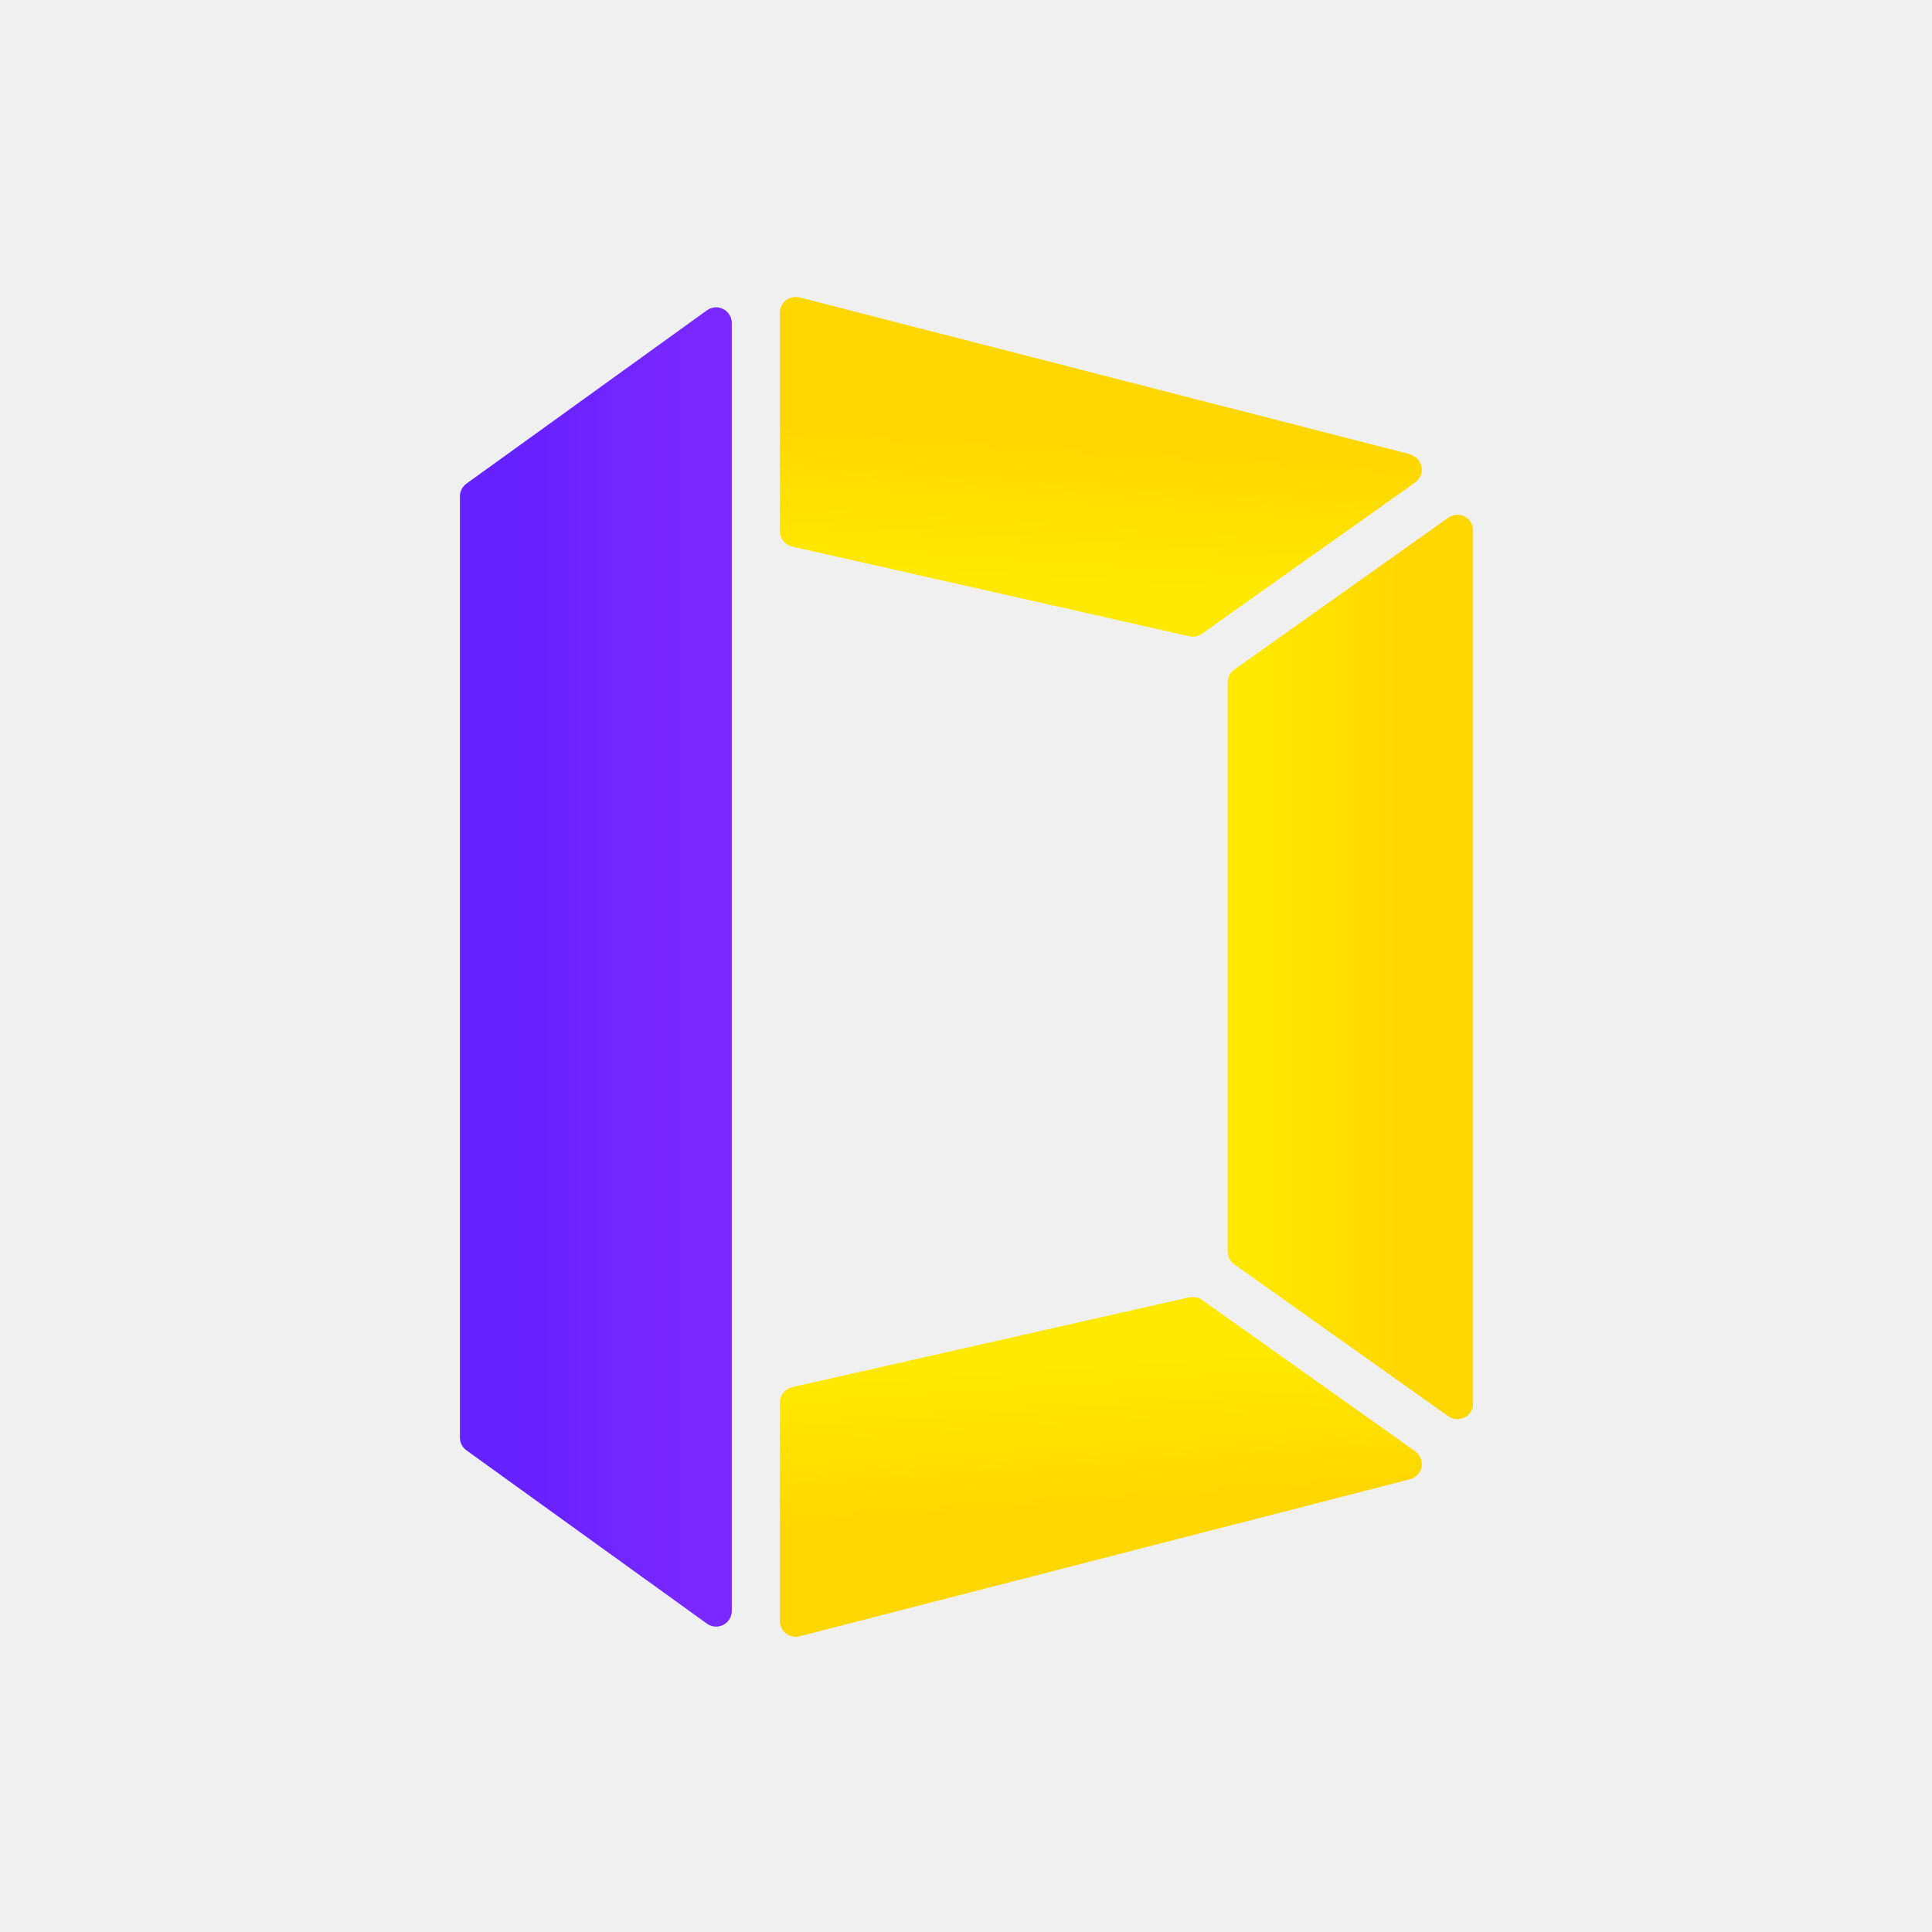
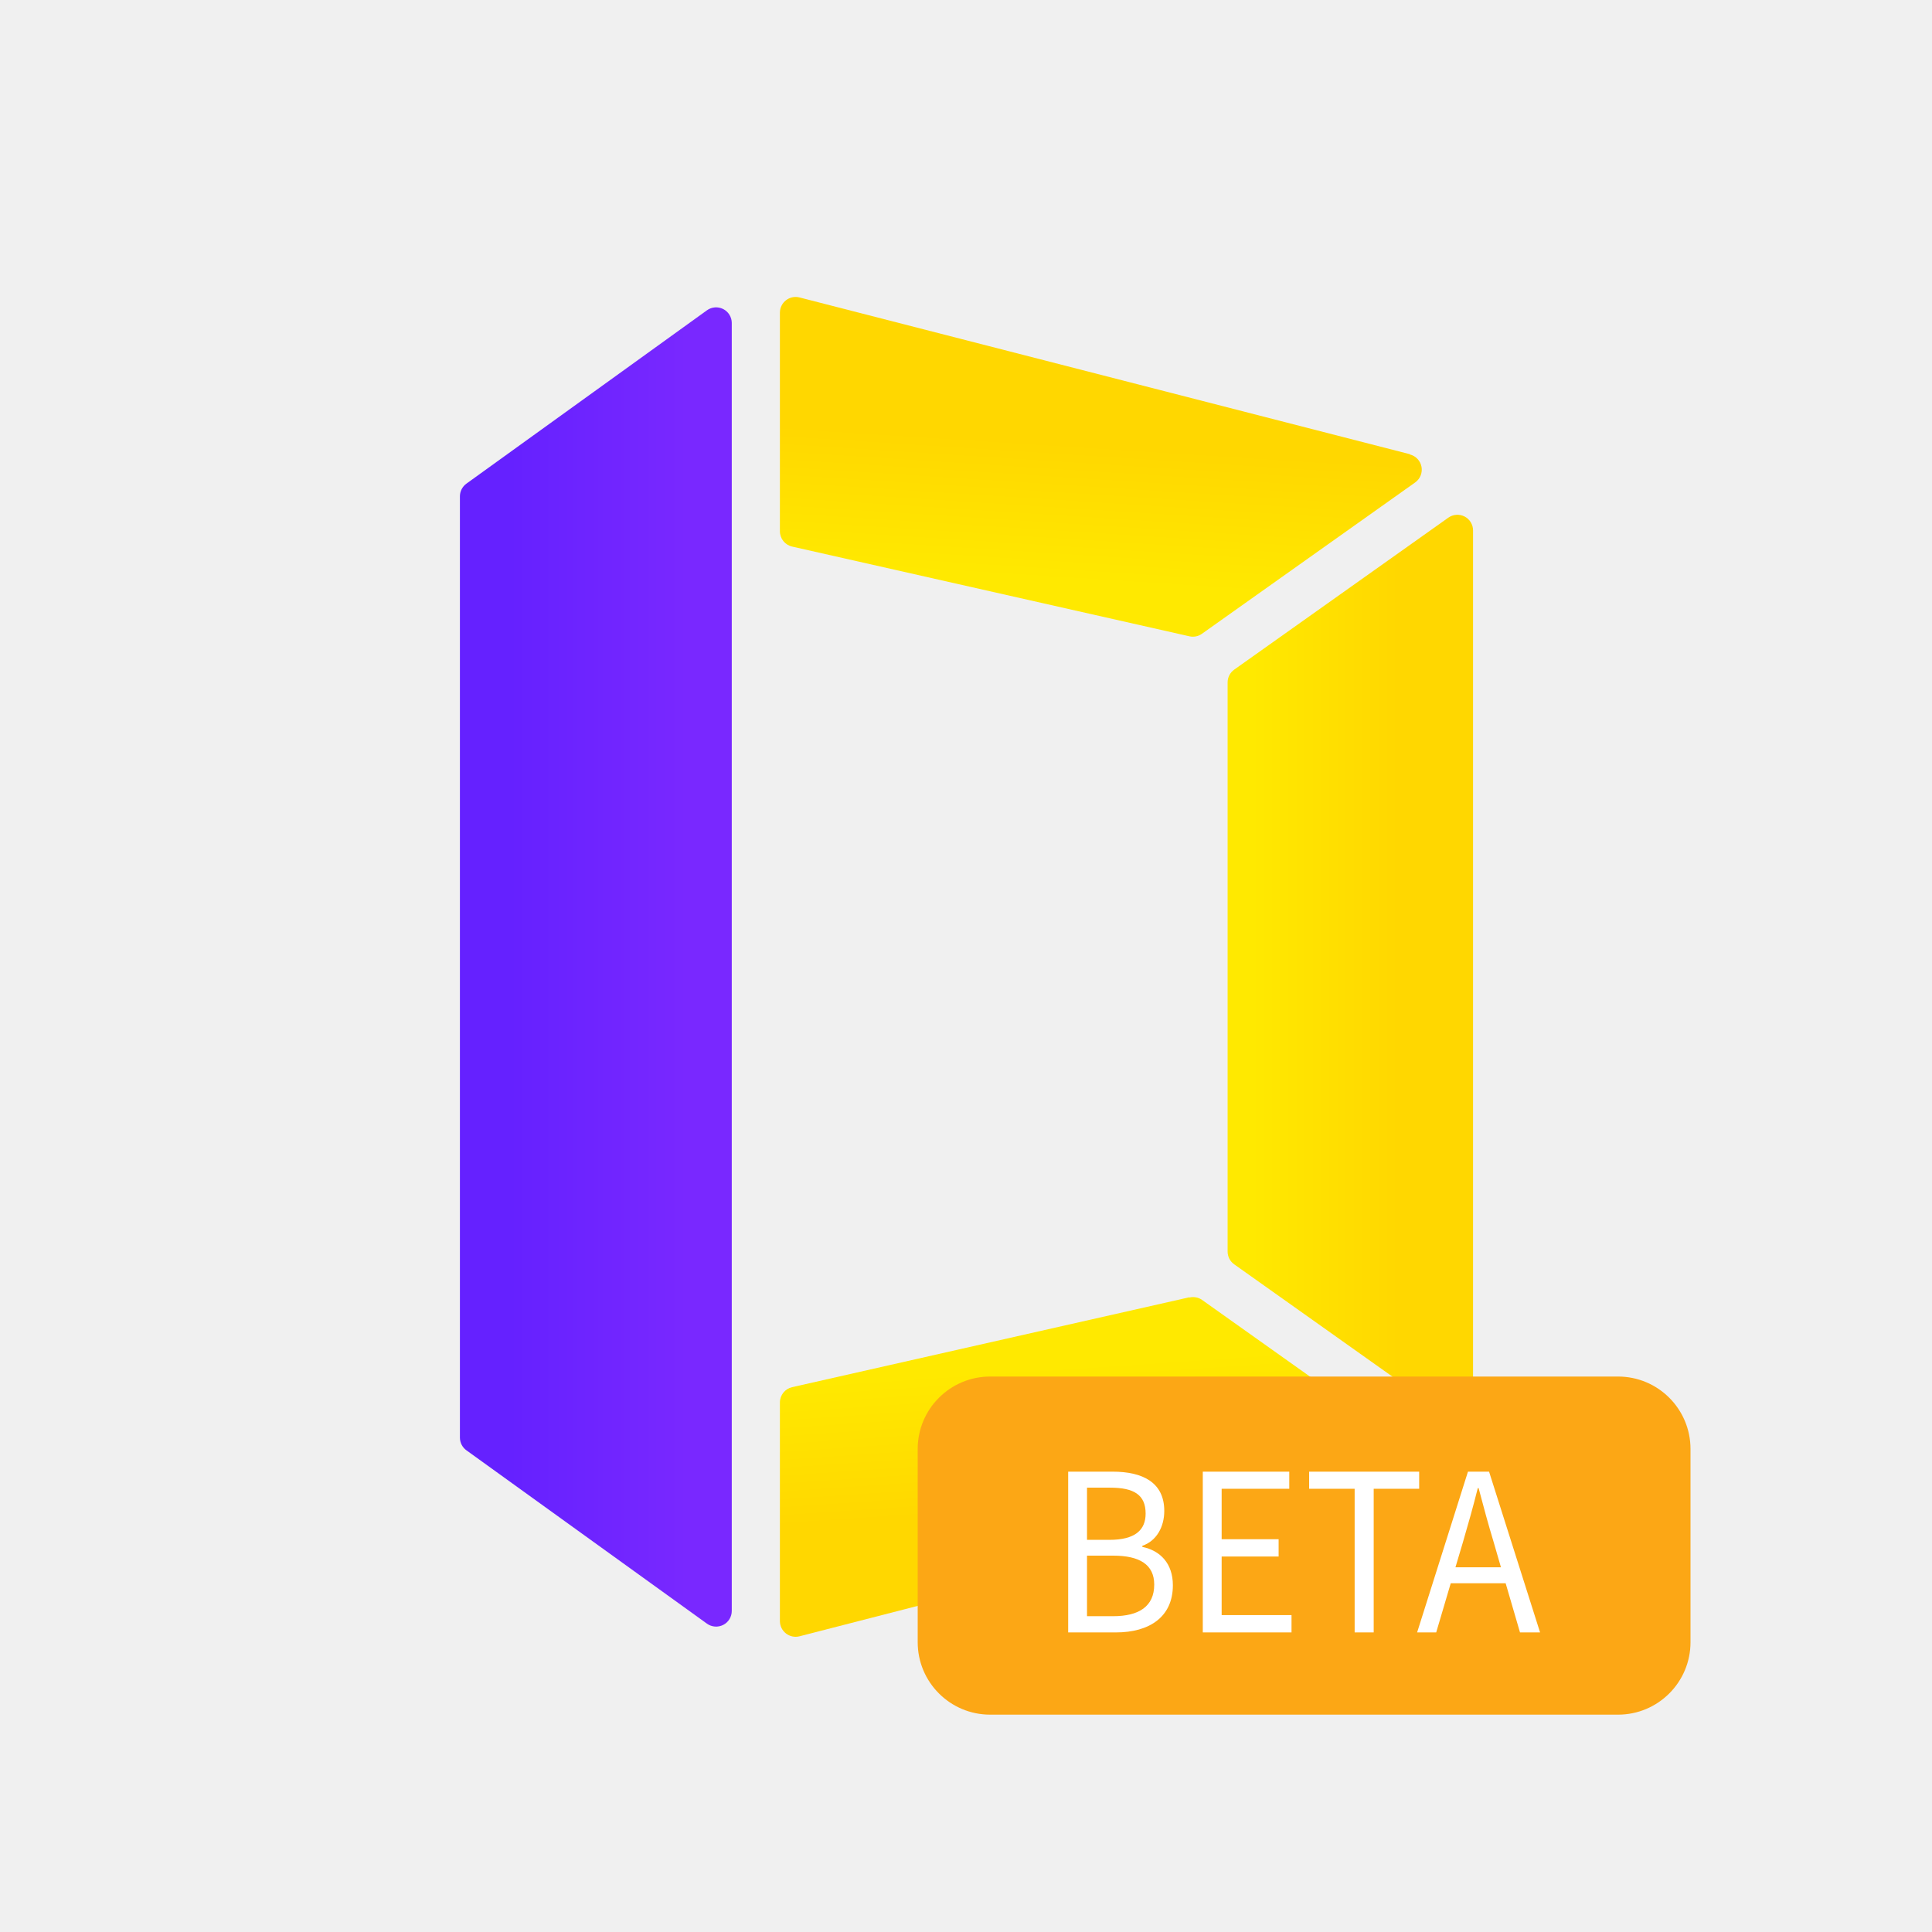
<svg xmlns="http://www.w3.org/2000/svg" fill="none" version="1.1" width="80" height="80" viewBox="0 0 80 80">
  <defs>
    <linearGradient x1="0.011" y1="0.448" x2="0.837" y2="0.448" id="master_svg0_4740_05938">
      <stop offset="20.761%" stop-color="#6521FF" stop-opacity="1" />
      <stop offset="100%" stop-color="#7928FF" stop-opacity="1" />
    </linearGradient>
    <linearGradient x1="0" y1="0.5" x2="1" y2="0.5" id="master_svg1_4643_06320">
      <stop offset="9.73%" stop-color="#FFE900" stop-opacity="1" />
      <stop offset="69.896%" stop-color="#FFD700" stop-opacity="1" />
    </linearGradient>
    <linearGradient x1="0.432" y1="0.9" x2="0.512" y2="0.234" id="master_svg2_4740_05935">
      <stop offset="9.73%" stop-color="#FFE900" stop-opacity="1" />
      <stop offset="69.896%" stop-color="#FFD700" stop-opacity="1" />
    </linearGradient>
    <linearGradient x1="0.292" y1="0.154" x2="0.379" y2="0.838" id="master_svg3_4740_05931">
      <stop offset="9.73%" stop-color="#FFE900" stop-opacity="1" />
      <stop offset="69.896%" stop-color="#FFD700" stop-opacity="1" />
    </linearGradient>
  </defs>
  <g>
    <rect x="0" y="0" width="80" height="80" rx="0" fill="#FFFFFF" fill-opacity="0" />
    <g>
      <g>
        <path d="M30.301,13.369L30.301,66.705C30.301,66.949,30.165,67.172,29.948,67.283C29.731,67.394,29.47,67.374,29.273,67.232L19.313,60.054C19.144,59.932,19.044,59.736,19.044,59.527L19.044,20.554C19.044,20.345,19.144,20.149,19.313,20.027L29.273,12.849C29.469,12.707,29.729,12.687,29.945,12.796C30.162,12.906,30.299,13.127,30.301,13.369Z" fill="url(#master_svg0_4740_05938)" fill-opacity="1" />
      </g>
      <g>
        <path d="M51.107,27.727L59.973,21.435C60.171,21.295,60.43,21.277,60.646,21.388C60.861,21.499,60.996,21.722,60.996,21.964L60.996,58.117C60.996,58.36,60.861,58.582,60.646,58.693C60.43,58.805,60.171,58.786,59.973,58.646L51.107,52.354C50.935,52.233,50.833,52.036,50.833,51.825L50.833,28.256C50.833,28.046,50.935,27.849,51.107,27.727Z" fill="url(#master_svg1_4643_06320)" fill-opacity="1" />
      </g>
      <g>
        <path d="M58.386,18.809L33.104,12.316C32.693,12.213,32.295,12.523,32.294,12.947L32.294,22C32.295,22.303,32.505,22.566,32.801,22.633L49.251,26.348C49.431,26.389,49.619,26.351,49.769,26.244L58.599,19.977C58.805,19.831,58.907,19.579,58.862,19.331C58.816,19.083,58.631,18.884,58.386,18.82L58.386,18.809Z" fill="url(#master_svg2_4740_05935)" fill-opacity="1" />
      </g>
      <g>
        <path d="M49.251,53.717L32.801,57.439C32.505,57.506,32.295,57.769,32.294,58.072L32.294,67.125C32.295,67.549,32.693,67.859,33.104,67.756L58.386,61.252C58.631,61.188,58.816,60.989,58.862,60.741C58.907,60.493,58.805,60.241,58.599,60.095L49.769,53.823C49.618,53.719,49.429,53.685,49.251,53.728L49.251,53.717Z" fill="url(#master_svg3_4740_05931)" fill-opacity="1" />
      </g>
    </g>
+     <g>
+       <g>
+         <rect x="38" y="57" width="32" height="14" rx="3" fill="#FCA715" fill-opacity="1" />
+       </g>
+       <g>
+         <path d="M44.231,67.595L46.208,67.595C47.599,67.595,48.566,66.95,48.566,65.642C48.566,64.734,48.04,64.207,47.302,64.053L47.302,64.008C47.888,63.808,48.21,63.227,48.21,62.564C48.21,61.392,47.328,60.938,46.072,60.938L44.231,60.938L44.231,67.595ZM45.011,63.762L45.011,61.601L45.97,61.601C46.946,61.601,47.438,61.892,47.438,62.673C47.438,63.354,47.005,63.762,45.936,63.762L45.011,63.762ZM45.011,66.923L45.011,64.416L46.097,64.416C47.192,64.416,47.794,64.789,47.794,65.615C47.794,66.514,47.166,66.923,46.097,66.923L45.011,66.923ZM49.805,67.595L53.479,67.595L53.479,66.877L50.586,66.877L50.586,64.453L52.945,64.453L52.945,63.735L50.586,63.735L50.586,61.646L53.386,61.646L53.386,60.938L49.805,60.938L49.805,67.595ZM56.093,67.595L56.882,67.595L56.882,61.646L58.765,61.646L58.765,60.938L54.209,60.938L54.209,61.646L56.093,61.646L56.093,67.595ZM58.68,67.595L59.47,67.595L60.072,65.56L62.346,65.56L62.94,67.595L63.771,67.595L61.659,60.938L60.785,60.938L58.68,67.595ZM60.267,64.898L60.573,63.871C60.793,63.118,60.997,62.4,61.192,61.619L61.226,61.619C61.43,62.391,61.625,63.118,61.854,63.871L62.151,64.898L60.267,64.898Z" fill="#FFFFFF" fill-opacity="1" />
+       </g>
+     </g>
  </g>
</svg>
